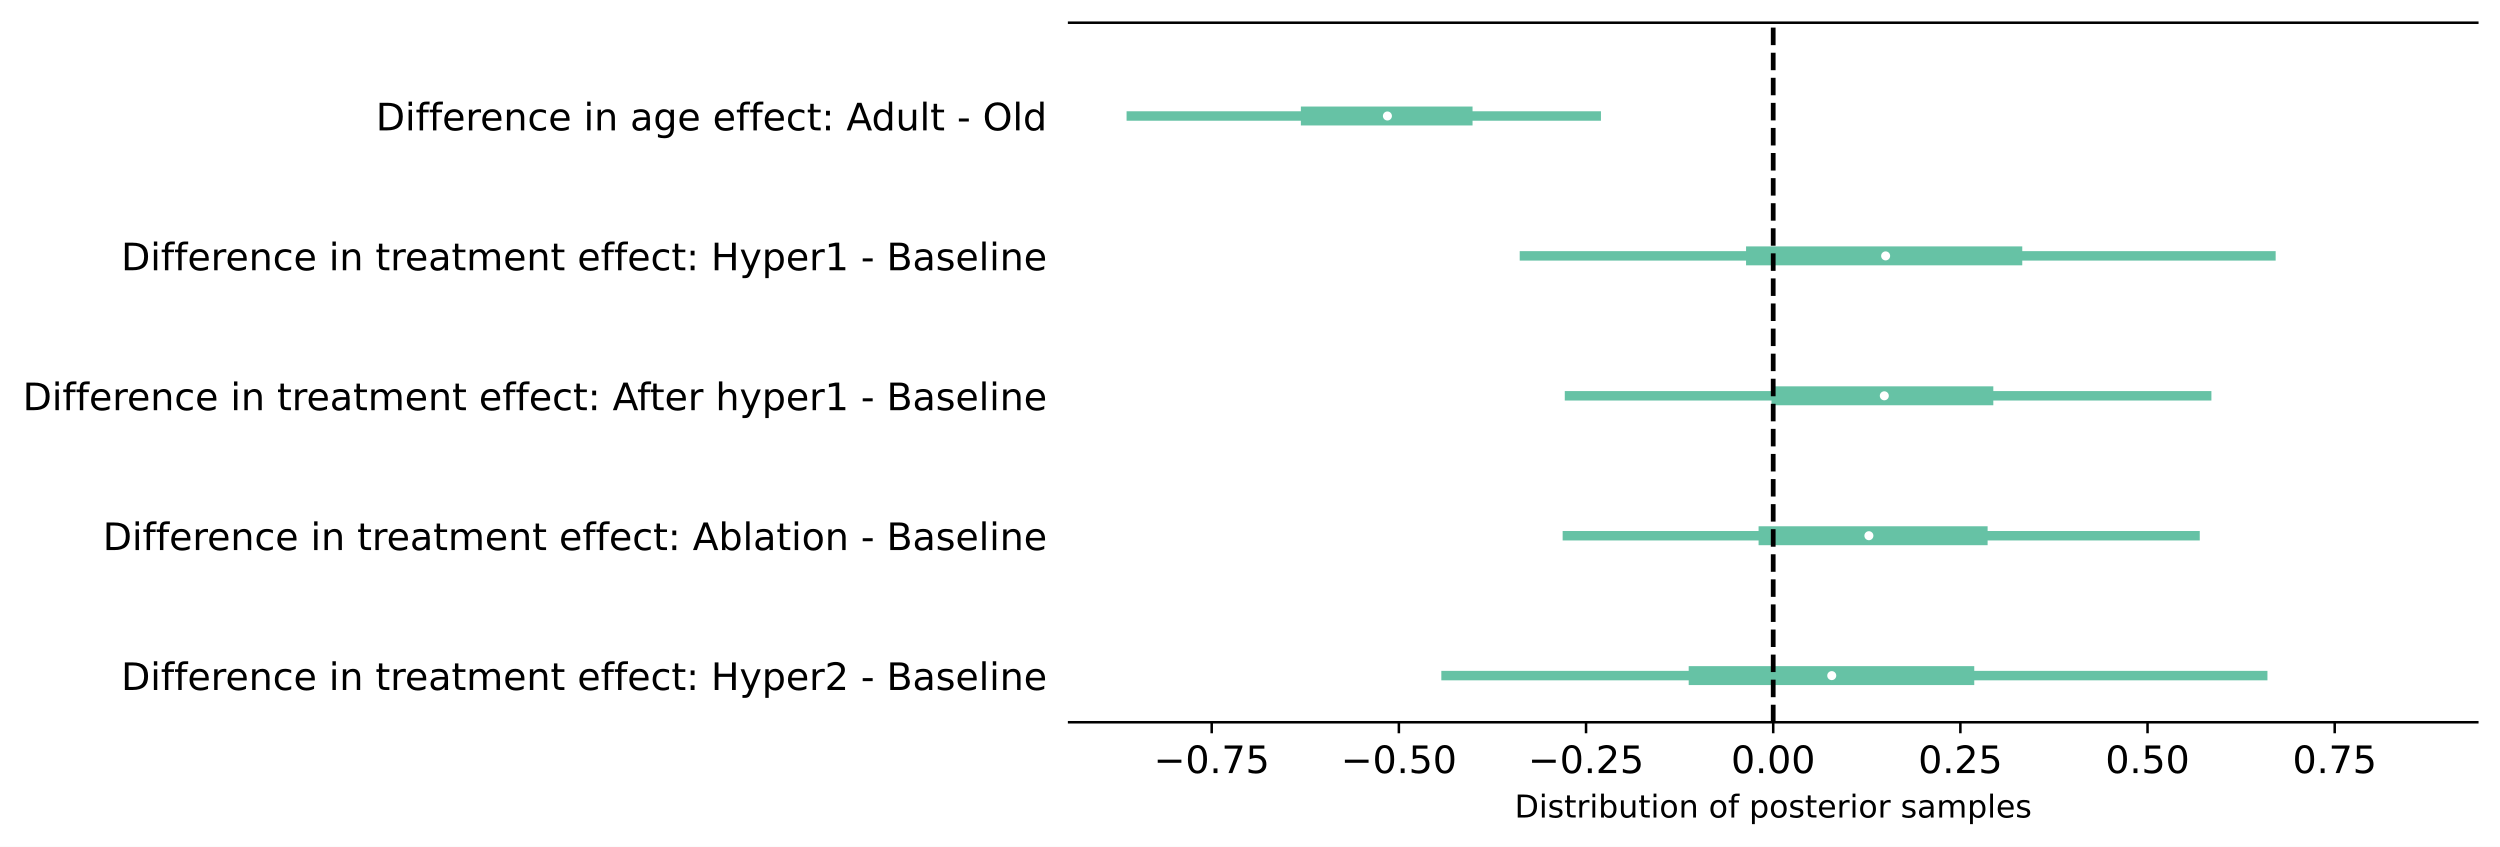
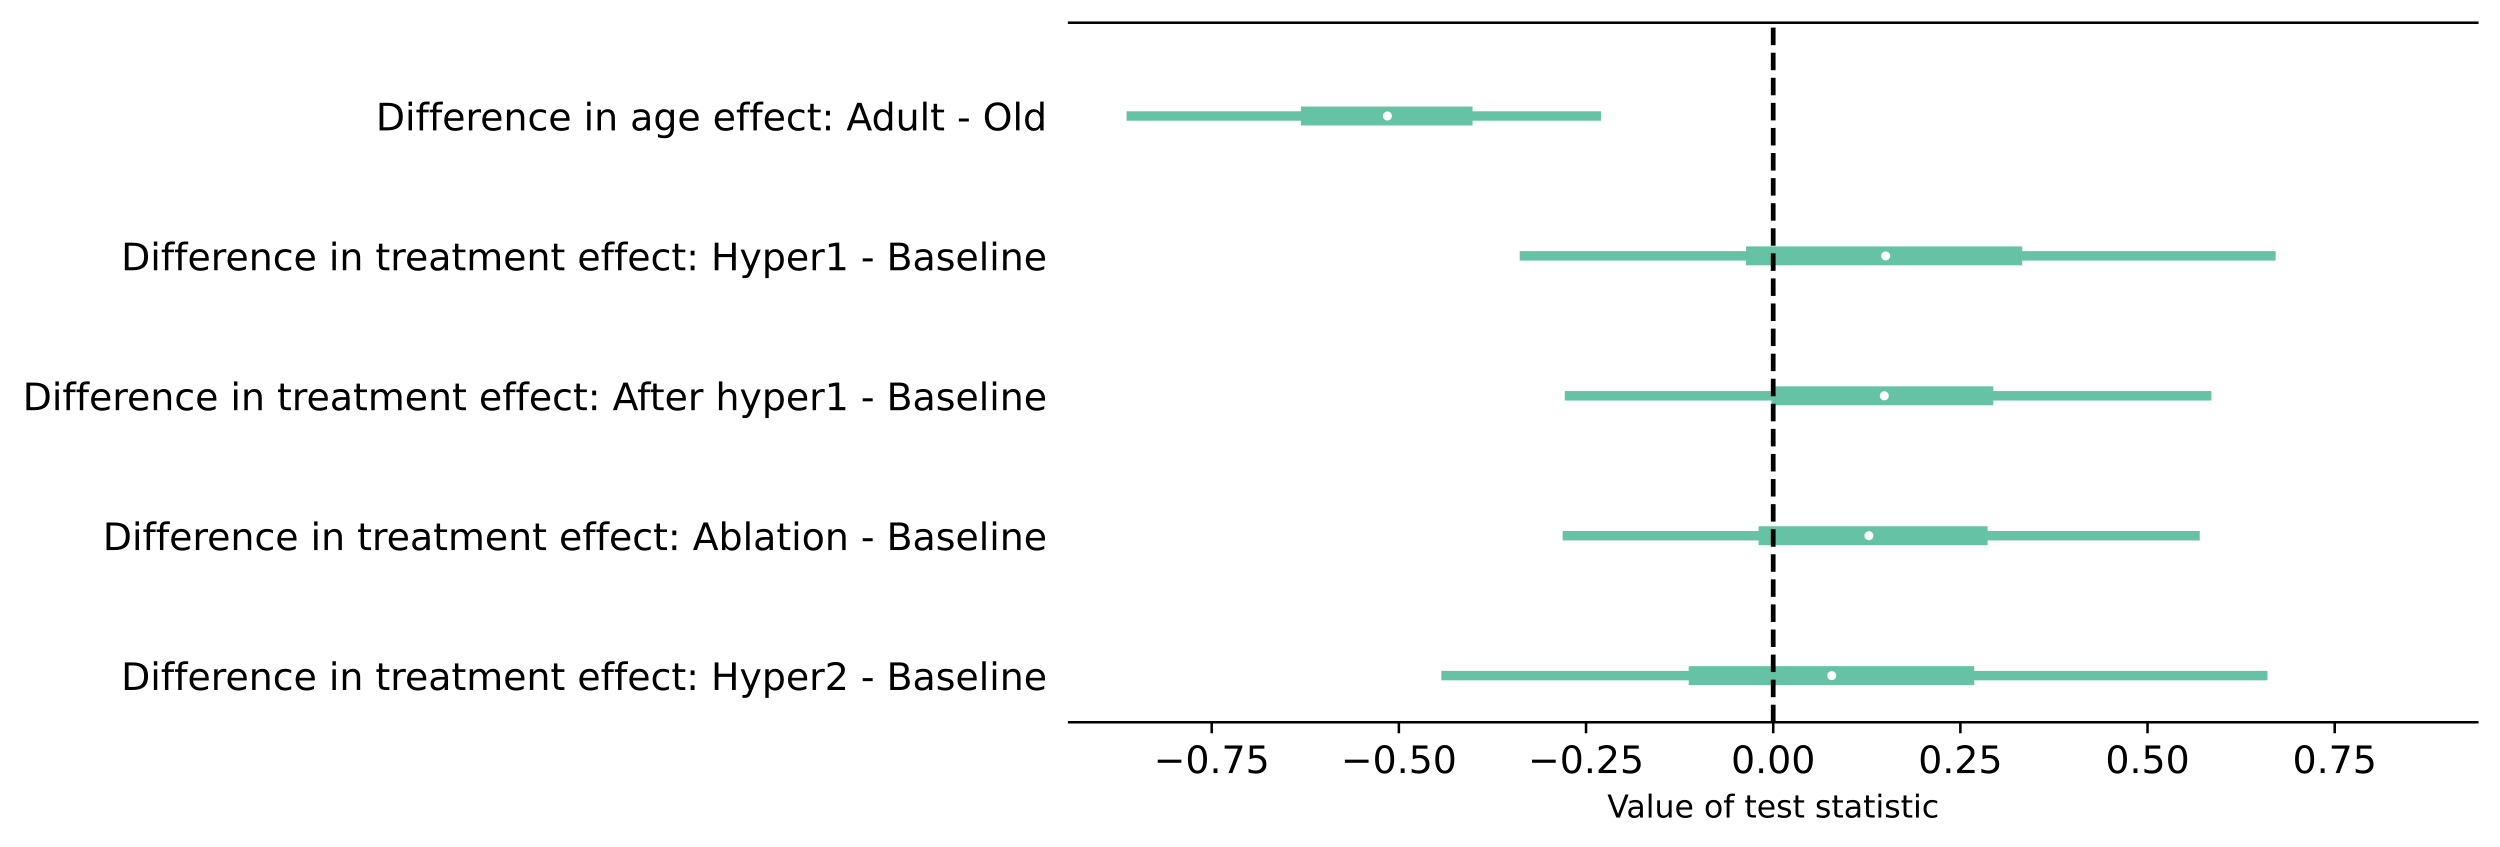
<svg xmlns="http://www.w3.org/2000/svg" xmlns:xlink="http://www.w3.org/1999/xlink" width="792.522pt" height="268.452pt" viewBox="0 0 792.522 268.452" version="1.1">
  <defs>
    <style type="text/css">*{stroke-linejoin: round; stroke-linecap: butt}</style>
  </defs>
  <g id="figure_1">
    <g id="patch_1">
      <path d="M 0 268.452  L 792.522 268.452  L 792.522 0  L 0 0  z " style="fill: #ffffff" />
    </g>
    <g id="axes_1">
      <g id="patch_2">
        <path d="M 338.922 228.96  L 785.322 228.96  L 785.322 7.2  L 338.922 7.2  z " style="fill: #ffffff" />
      </g>
      <g id="matplotlib.axis_1">
        <g id="xtick_1">
          <g id="line2d_1">
            <defs>
-               <path id="mfef8fa9e66" d="M 0 0  L 0 3.5  " style="stroke: #000000; stroke-width: 0.8" />
+               <path id="m36b76fd2c5" d="M 0 0  L 0 3.5  " style="stroke: #000000; stroke-width: 0.8" />
            </defs>
            <g>
-               <use xlink:href="#mfef8fa9e66" x="384.122" y="228.96" style="stroke: #000000; stroke-width: 0.8" />
+               <use xlink:href="#m36b76fd2c5" x="384.122" y="228.96" style="stroke: #000000; stroke-width: 0.8" />
            </g>
          </g>
          <g id="text_1">
            <g transform="translate(365.7348 245.0781) scale(0.12 -0.12)">
              <defs>
                <path id="DejaVuSans-2212" d="M 678 2272  L 4684 2272  L 4684 1741  L 678 1741  L 678 2272  z " transform="scale(0.015625)" />
                <path id="DejaVuSans-30" d="M 2034 4250  Q 1547 4250 1301 3770  Q 1056 3291 1056 2328  Q 1056 1369 1301 889  Q 1547 409 2034 409  Q 2525 409 2770 889  Q 3016 1369 3016 2328  Q 3016 3291 2770 3770  Q 2525 4250 2034 4250  z M 2034 4750  Q 2819 4750 3233 4129  Q 3647 3509 3647 2328  Q 3647 1150 3233 529  Q 2819 -91 2034 -91  Q 1250 -91 836 529  Q 422 1150 422 2328  Q 422 3509 836 4129  Q 1250 4750 2034 4750  z " transform="scale(0.015625)" />
                <path id="DejaVuSans-2e" d="M 684 794  L 1344 794  L 1344 0  L 684 0  L 684 794  z " transform="scale(0.015625)" />
                <path id="DejaVuSans-37" d="M 525 4666  L 3525 4666  L 3525 4397  L 1831 0  L 1172 0  L 2766 4134  L 525 4134  L 525 4666  z " transform="scale(0.015625)" />
                <path id="DejaVuSans-35" d="M 691 4666  L 3169 4666  L 3169 4134  L 1269 4134  L 1269 2991  Q 1406 3038 1543 3061  Q 1681 3084 1819 3084  Q 2600 3084 3056 2656  Q 3513 2228 3513 1497  Q 3513 744 3044 326  Q 2575 -91 1722 -91  Q 1428 -91 1123 -41  Q 819 9 494 109  L 494 744  Q 775 591 1075 516  Q 1375 441 1709 441  Q 2250 441 2565 725  Q 2881 1009 2881 1497  Q 2881 1984 2565 2268  Q 2250 2553 1709 2553  Q 1456 2553 1204 2497  Q 953 2441 691 2322  L 691 4666  z " transform="scale(0.015625)" />
              </defs>
              <use xlink:href="#DejaVuSans-2212" />
              <use xlink:href="#DejaVuSans-30" x="83.789" />
              <use xlink:href="#DejaVuSans-2e" x="147.412" />
              <use xlink:href="#DejaVuSans-37" x="179.199" />
              <use xlink:href="#DejaVuSans-35" x="242.822" />
            </g>
          </g>
        </g>
        <g id="xtick_2">
          <g id="line2d_2">
            <g>
-               <use xlink:href="#mfef8fa9e66" x="443.455" y="228.96" style="stroke: #000000; stroke-width: 0.8" />
+               <use xlink:href="#m36b76fd2c5" x="443.455" y="228.96" style="stroke: #000000; stroke-width: 0.8" />
            </g>
          </g>
          <g id="text_2">
            <g transform="translate(425.0681 245.0781) scale(0.12 -0.12)">
              <use xlink:href="#DejaVuSans-2212" />
              <use xlink:href="#DejaVuSans-30" x="83.789" />
              <use xlink:href="#DejaVuSans-2e" x="147.412" />
              <use xlink:href="#DejaVuSans-35" x="179.199" />
              <use xlink:href="#DejaVuSans-30" x="242.822" />
            </g>
          </g>
        </g>
        <g id="xtick_3">
          <g id="line2d_3">
            <g>
-               <use xlink:href="#mfef8fa9e66" x="502.789" y="228.96" style="stroke: #000000; stroke-width: 0.8" />
+               <use xlink:href="#m36b76fd2c5" x="502.789" y="228.96" style="stroke: #000000; stroke-width: 0.8" />
            </g>
          </g>
          <g id="text_3">
            <g transform="translate(484.4014 245.0781) scale(0.12 -0.12)">
              <defs>
                <path id="DejaVuSans-32" d="M 1228 531  L 3431 531  L 3431 0  L 469 0  L 469 531  Q 828 903 1448 1529  Q 2069 2156 2228 2338  Q 2531 2678 2651 2914  Q 2772 3150 2772 3378  Q 2772 3750 2511 3984  Q 2250 4219 1831 4219  Q 1534 4219 1204 4116  Q 875 4013 500 3803  L 500 4441  Q 881 4594 1212 4672  Q 1544 4750 1819 4750  Q 2544 4750 2975 4387  Q 3406 4025 3406 3419  Q 3406 3131 3298 2873  Q 3191 2616 2906 2266  Q 2828 2175 2409 1742  Q 1991 1309 1228 531  z " transform="scale(0.015625)" />
              </defs>
              <use xlink:href="#DejaVuSans-2212" />
              <use xlink:href="#DejaVuSans-30" x="83.789" />
              <use xlink:href="#DejaVuSans-2e" x="147.412" />
              <use xlink:href="#DejaVuSans-32" x="179.199" />
              <use xlink:href="#DejaVuSans-35" x="242.822" />
            </g>
          </g>
        </g>
        <g id="xtick_4">
          <g id="line2d_4">
            <g>
-               <use xlink:href="#mfef8fa9e66" x="562.122" y="228.96" style="stroke: #000000; stroke-width: 0.8" />
+               <use xlink:href="#m36b76fd2c5" x="562.122" y="228.96" style="stroke: #000000; stroke-width: 0.8" />
            </g>
          </g>
          <g id="text_4">
            <g transform="translate(548.7625 245.0781) scale(0.12 -0.12)">
              <use xlink:href="#DejaVuSans-30" />
              <use xlink:href="#DejaVuSans-2e" x="63.623" />
              <use xlink:href="#DejaVuSans-30" x="95.41" />
              <use xlink:href="#DejaVuSans-30" x="159.033" />
            </g>
          </g>
        </g>
        <g id="xtick_5">
          <g id="line2d_5">
            <g>
-               <use xlink:href="#mfef8fa9e66" x="621.455" y="228.96" style="stroke: #000000; stroke-width: 0.8" />
+               <use xlink:href="#m36b76fd2c5" x="621.455" y="228.96" style="stroke: #000000; stroke-width: 0.8" />
            </g>
          </g>
          <g id="text_5">
            <g transform="translate(608.0958 245.0781) scale(0.12 -0.12)">
              <use xlink:href="#DejaVuSans-30" />
              <use xlink:href="#DejaVuSans-2e" x="63.623" />
              <use xlink:href="#DejaVuSans-32" x="95.41" />
              <use xlink:href="#DejaVuSans-35" x="159.033" />
            </g>
          </g>
        </g>
        <g id="xtick_6">
          <g id="line2d_6">
            <g>
-               <use xlink:href="#mfef8fa9e66" x="680.788" y="228.96" style="stroke: #000000; stroke-width: 0.8" />
+               <use xlink:href="#m36b76fd2c5" x="680.788" y="228.96" style="stroke: #000000; stroke-width: 0.8" />
            </g>
          </g>
          <g id="text_6">
            <g transform="translate(667.4291 245.0781) scale(0.12 -0.12)">
              <use xlink:href="#DejaVuSans-30" />
              <use xlink:href="#DejaVuSans-2e" x="63.623" />
              <use xlink:href="#DejaVuSans-35" x="95.41" />
              <use xlink:href="#DejaVuSans-30" x="159.033" />
            </g>
          </g>
        </g>
        <g id="xtick_7">
          <g id="line2d_7">
            <g>
-               <use xlink:href="#mfef8fa9e66" x="740.122" y="228.96" style="stroke: #000000; stroke-width: 0.8" />
+               <use xlink:href="#m36b76fd2c5" x="740.122" y="228.96" style="stroke: #000000; stroke-width: 0.8" />
            </g>
          </g>
          <g id="text_7">
            <g transform="translate(726.7624 245.0781) scale(0.12 -0.12)">
              <use xlink:href="#DejaVuSans-30" />
              <use xlink:href="#DejaVuSans-2e" x="63.623" />
              <use xlink:href="#DejaVuSans-37" x="95.41" />
              <use xlink:href="#DejaVuSans-35" x="159.033" />
            </g>
          </g>
        </g>
        <g id="text_8">
-           <g transform="translate(480.1484 259.1722) scale(0.1 -0.1)">
+           <g transform="translate(509.5211 259.1722) scale(0.1 -0.1)">
            <defs>
-               <path id="DejaVuSans-44" d="M 1259 4147  L 1259 519  L 2022 519  Q 2988 519 3436 956  Q 3884 1394 3884 2338  Q 3884 3275 3436 3711  Q 2988 4147 2022 4147  L 1259 4147  z M 628 4666  L 1925 4666  Q 3281 4666 3915 4102  Q 4550 3538 4550 2338  Q 4550 1131 3912 565  Q 3275 0 1925 0  L 628 0  L 628 4666  z " transform="scale(0.015625)" />
+               <path id="DejaVuSans-56" d="M 1831 0  L 50 4666  L 709 4666  L 2188 738  L 3669 4666  L 4325 4666  L 2547 0  L 1831 0  z " transform="scale(0.015625)" />
+               <path id="DejaVuSans-61" d="M 2194 1759  Q 1497 1759 1228 1600  Q 959 1441 959 1056  Q 959 750 1161 570  Q 1363 391 1709 391  Q 2188 391 2477 730  Q 2766 1069 2766 1631  L 2766 1759  L 2194 1759  z M 3341 1997  L 3341 0  L 2766 0  L 2766 531  Q 2569 213 2275 61  Q 1981 -91 1556 -91  Q 1019 -91 701 211  Q 384 513 384 1019  Q 384 1609 779 1909  Q 1175 2209 1959 2209  L 2766 2209  L 2766 2266  Q 2766 2663 2505 2880  Q 2244 3097 1772 3097  Q 1472 3097 1187 3025  Q 903 2953 641 2809  L 641 3341  Q 956 3463 1253 3523  Q 1550 3584 1831 3584  Q 2591 3584 2966 3190  Q 3341 2797 3341 1997  z " transform="scale(0.015625)" />
+               <path id="DejaVuSans-6c" d="M 603 4863  L 1178 4863  L 1178 0  L 603 0  L 603 4863  z " transform="scale(0.015625)" />
+               <path id="DejaVuSans-75" d="M 544 1381  L 544 3500  L 1119 3500  L 1119 1403  Q 1119 906 1312 657  Q 1506 409 1894 409  Q 2359 409 2629 706  Q 2900 1003 2900 1516  L 2900 3500  L 3475 3500  L 3475 0  L 2900 0  L 2900 538  Q 2691 219 2414 64  Q 2138 -91 1772 -91  Q 1169 -91 856 284  Q 544 659 544 1381  z M 1991 3584  L 1991 3584  z " transform="scale(0.015625)" />
+               <path id="DejaVuSans-65" d="M 3597 1894  L 3597 1613  L 953 1613  Q 991 1019 1311 708  Q 1631 397 2203 397  Q 2534 397 2845 478  Q 3156 559 3463 722  L 3463 178  Q 3153 47 2828 -22  Q 2503 -91 2169 -91  Q 1331 -91 842 396  Q 353 884 353 1716  Q 353 2575 817 3079  Q 1281 3584 2069 3584  Q 2775 3584 3186 3129  Q 3597 2675 3597 1894  z M 3022 2063  Q 3016 2534 2758 2815  Q 2500 3097 2075 3097  Q 1594 3097 1305 2825  Q 1016 2553 972 2059  L 3022 2063  z " transform="scale(0.015625)" />
+               <path id="DejaVuSans-20" transform="scale(0.015625)" />
+               <path id="DejaVuSans-6f" d="M 1959 3097  Q 1497 3097 1228 2736  Q 959 2375 959 1747  Q 959 1119 1226 758  Q 1494 397 1959 397  Q 2419 397 2687 759  Q 2956 1122 2956 1747  Q 2956 2369 2687 2733  Q 2419 3097 1959 3097  z M 1959 3584  Q 2709 3584 3137 3096  Q 3566 2609 3566 1747  Q 3566 888 3137 398  Q 2709 -91 1959 -91  Q 1206 -91 779 398  Q 353 888 353 1747  Q 353 2609 779 3096  Q 1206 3584 1959 3584  z " transform="scale(0.015625)" />
+               <path id="DejaVuSans-66" d="M 2375 4863  L 2375 4384  L 1825 4384  Q 1516 4384 1395 4259  Q 1275 4134 1275 3809  L 1275 3500  L 2222 3500  L 2222 3053  L 1275 3053  L 1275 0  L 697 0  L 697 3053  L 147 3053  L 147 3500  L 697 3500  L 697 3744  Q 697 4328 969 4595  Q 1241 4863 1831 4863  L 2375 4863  z " transform="scale(0.015625)" />
+               <path id="DejaVuSans-74" d="M 1172 4494  L 1172 3500  L 2356 3500  L 2356 3053  L 1172 3053  L 1172 1153  Q 1172 725 1289 603  Q 1406 481 1766 481  L 2356 481  L 2356 0  L 1766 0  Q 1100 0 847 248  Q 594 497 594 1153  L 594 3053  L 172 3053  L 172 3500  L 594 3500  L 594 4494  L 1172 4494  z " transform="scale(0.015625)" />
+               <path id="DejaVuSans-73" d="M 2834 3397  L 2834 2853  Q 2591 2978 2328 3040  Q 2066 3103 1784 3103  Q 1356 3103 1142 2972  Q 928 2841 928 2578  Q 928 2378 1081 2264  Q 1234 2150 1697 2047  L 1894 2003  Q 2506 1872 2764 1633  Q 3022 1394 3022 966  Q 3022 478 2636 193  Q 2250 -91 1575 -91  Q 1294 -91 989 -36  Q 684 19 347 128  L 347 722  Q 666 556 975 473  Q 1284 391 1588 391  Q 1994 391 2212 530  Q 2431 669 2431 922  Q 2431 1156 2273 1281  Q 2116 1406 1581 1522  L 1381 1569  Q 847 1681 609 1914  Q 372 2147 372 2553  Q 372 3047 722 3315  Q 1072 3584 1716 3584  Q 2034 3584 2315 3537  Q 2597 3491 2834 3397  z " transform="scale(0.015625)" />
              <path id="DejaVuSans-69" d="M 603 3500  L 1178 3500  L 1178 0  L 603 0  L 603 3500  z M 603 4863  L 1178 4863  L 1178 4134  L 603 4134  L 603 4863  z " transform="scale(0.015625)" />
-               <path id="DejaVuSans-73" d="M 2834 3397  L 2834 2853  Q 2591 2978 2328 3040  Q 2066 3103 1784 3103  Q 1356 3103 1142 2972  Q 928 2841 928 2578  Q 928 2378 1081 2264  Q 1234 2150 1697 2047  L 1894 2003  Q 2506 1872 2764 1633  Q 3022 1394 3022 966  Q 3022 478 2636 193  Q 2250 -91 1575 -91  Q 1294 -91 989 -36  Q 684 19 347 128  L 347 722  Q 666 556 975 473  Q 1284 391 1588 391  Q 1994 391 2212 530  Q 2431 669 2431 922  Q 2431 1156 2273 1281  Q 2116 1406 1581 1522  L 1381 1569  Q 847 1681 609 1914  Q 372 2147 372 2553  Q 372 3047 722 3315  Q 1072 3584 1716 3584  Q 2034 3584 2315 3537  Q 2597 3491 2834 3397  z " transform="scale(0.015625)" />
-               <path id="DejaVuSans-74" d="M 1172 4494  L 1172 3500  L 2356 3500  L 2356 3053  L 1172 3053  L 1172 1153  Q 1172 725 1289 603  Q 1406 481 1766 481  L 2356 481  L 2356 0  L 1766 0  Q 1100 0 847 248  Q 594 497 594 1153  L 594 3053  L 172 3053  L 172 3500  L 594 3500  L 594 4494  L 1172 4494  z " transform="scale(0.015625)" />
-               <path id="DejaVuSans-72" d="M 2631 2963  Q 2534 3019 2420 3045  Q 2306 3072 2169 3072  Q 1681 3072 1420 2755  Q 1159 2438 1159 1844  L 1159 0  L 581 0  L 581 3500  L 1159 3500  L 1159 2956  Q 1341 3275 1631 3429  Q 1922 3584 2338 3584  Q 2397 3584 2469 3576  Q 2541 3569 2628 3553  L 2631 2963  z " transform="scale(0.015625)" />
-               <path id="DejaVuSans-62" d="M 3116 1747  Q 3116 2381 2855 2742  Q 2594 3103 2138 3103  Q 1681 3103 1420 2742  Q 1159 2381 1159 1747  Q 1159 1113 1420 752  Q 1681 391 2138 391  Q 2594 391 2855 752  Q 3116 1113 3116 1747  z M 1159 2969  Q 1341 3281 1617 3432  Q 1894 3584 2278 3584  Q 2916 3584 3314 3078  Q 3713 2572 3713 1747  Q 3713 922 3314 415  Q 2916 -91 2278 -91  Q 1894 -91 1617 61  Q 1341 213 1159 525  L 1159 0  L 581 0  L 581 4863  L 1159 4863  L 1159 2969  z " transform="scale(0.015625)" />
-               <path id="DejaVuSans-75" d="M 544 1381  L 544 3500  L 1119 3500  L 1119 1403  Q 1119 906 1312 657  Q 1506 409 1894 409  Q 2359 409 2629 706  Q 2900 1003 2900 1516  L 2900 3500  L 3475 3500  L 3475 0  L 2900 0  L 2900 538  Q 2691 219 2414 64  Q 2138 -91 1772 -91  Q 1169 -91 856 284  Q 544 659 544 1381  z M 1991 3584  L 1991 3584  z " transform="scale(0.015625)" />
-               <path id="DejaVuSans-6f" d="M 1959 3097  Q 1497 3097 1228 2736  Q 959 2375 959 1747  Q 959 1119 1226 758  Q 1494 397 1959 397  Q 2419 397 2687 759  Q 2956 1122 2956 1747  Q 2956 2369 2687 2733  Q 2419 3097 1959 3097  z M 1959 3584  Q 2709 3584 3137 3096  Q 3566 2609 3566 1747  Q 3566 888 3137 398  Q 2709 -91 1959 -91  Q 1206 -91 779 398  Q 353 888 353 1747  Q 353 2609 779 3096  Q 1206 3584 1959 3584  z " transform="scale(0.015625)" />
-               <path id="DejaVuSans-6e" d="M 3513 2113  L 3513 0  L 2938 0  L 2938 2094  Q 2938 2591 2744 2837  Q 2550 3084 2163 3084  Q 1697 3084 1428 2787  Q 1159 2491 1159 1978  L 1159 0  L 581 0  L 581 3500  L 1159 3500  L 1159 2956  Q 1366 3272 1645 3428  Q 1925 3584 2291 3584  Q 2894 3584 3203 3211  Q 3513 2838 3513 2113  z " transform="scale(0.015625)" />
-               <path id="DejaVuSans-20" transform="scale(0.015625)" />
-               <path id="DejaVuSans-66" d="M 2375 4863  L 2375 4384  L 1825 4384  Q 1516 4384 1395 4259  Q 1275 4134 1275 3809  L 1275 3500  L 2222 3500  L 2222 3053  L 1275 3053  L 1275 0  L 697 0  L 697 3053  L 147 3053  L 147 3500  L 697 3500  L 697 3744  Q 697 4328 969 4595  Q 1241 4863 1831 4863  L 2375 4863  z " transform="scale(0.015625)" />
-               <path id="DejaVuSans-70" d="M 1159 525  L 1159 -1331  L 581 -1331  L 581 3500  L 1159 3500  L 1159 2969  Q 1341 3281 1617 3432  Q 1894 3584 2278 3584  Q 2916 3584 3314 3078  Q 3713 2572 3713 1747  Q 3713 922 3314 415  Q 2916 -91 2278 -91  Q 1894 -91 1617 61  Q 1341 213 1159 525  z M 3116 1747  Q 3116 2381 2855 2742  Q 2594 3103 2138 3103  Q 1681 3103 1420 2742  Q 1159 2381 1159 1747  Q 1159 1113 1420 752  Q 1681 391 2138 391  Q 2594 391 2855 752  Q 3116 1113 3116 1747  z " transform="scale(0.015625)" />
-               <path id="DejaVuSans-65" d="M 3597 1894  L 3597 1613  L 953 1613  Q 991 1019 1311 708  Q 1631 397 2203 397  Q 2534 397 2845 478  Q 3156 559 3463 722  L 3463 178  Q 3153 47 2828 -22  Q 2503 -91 2169 -91  Q 1331 -91 842 396  Q 353 884 353 1716  Q 353 2575 817 3079  Q 1281 3584 2069 3584  Q 2775 3584 3186 3129  Q 3597 2675 3597 1894  z M 3022 2063  Q 3016 2534 2758 2815  Q 2500 3097 2075 3097  Q 1594 3097 1305 2825  Q 1016 2553 972 2059  L 3022 2063  z " transform="scale(0.015625)" />
-               <path id="DejaVuSans-61" d="M 2194 1759  Q 1497 1759 1228 1600  Q 959 1441 959 1056  Q 959 750 1161 570  Q 1363 391 1709 391  Q 2188 391 2477 730  Q 2766 1069 2766 1631  L 2766 1759  L 2194 1759  z M 3341 1997  L 3341 0  L 2766 0  L 2766 531  Q 2569 213 2275 61  Q 1981 -91 1556 -91  Q 1019 -91 701 211  Q 384 513 384 1019  Q 384 1609 779 1909  Q 1175 2209 1959 2209  L 2766 2209  L 2766 2266  Q 2766 2663 2505 2880  Q 2244 3097 1772 3097  Q 1472 3097 1187 3025  Q 903 2953 641 2809  L 641 3341  Q 956 3463 1253 3523  Q 1550 3584 1831 3584  Q 2591 3584 2966 3190  Q 3341 2797 3341 1997  z " transform="scale(0.015625)" />
-               <path id="DejaVuSans-6d" d="M 3328 2828  Q 3544 3216 3844 3400  Q 4144 3584 4550 3584  Q 5097 3584 5394 3201  Q 5691 2819 5691 2113  L 5691 0  L 5113 0  L 5113 2094  Q 5113 2597 4934 2840  Q 4756 3084 4391 3084  Q 3944 3084 3684 2787  Q 3425 2491 3425 1978  L 3425 0  L 2847 0  L 2847 2094  Q 2847 2600 2669 2842  Q 2491 3084 2119 3084  Q 1678 3084 1418 2786  Q 1159 2488 1159 1978  L 1159 0  L 581 0  L 581 3500  L 1159 3500  L 1159 2956  Q 1356 3278 1631 3431  Q 1906 3584 2284 3584  Q 2666 3584 2933 3390  Q 3200 3197 3328 2828  z " transform="scale(0.015625)" />
-               <path id="DejaVuSans-6c" d="M 603 4863  L 1178 4863  L 1178 0  L 603 0  L 603 4863  z " transform="scale(0.015625)" />
+               <path id="DejaVuSans-63" d="M 3122 3366  L 3122 2828  Q 2878 2963 2633 3030  Q 2388 3097 2138 3097  Q 1578 3097 1268 2742  Q 959 2388 959 1747  Q 959 1106 1268 751  Q 1578 397 2138 397  Q 2388 397 2633 464  Q 2878 531 3122 666  L 3122 134  Q 2881 22 2623 -34  Q 2366 -91 2075 -91  Q 1284 -91 818 406  Q 353 903 353 1747  Q 353 2603 823 3093  Q 1294 3584 2113 3584  Q 2378 3584 2631 3529  Q 2884 3475 3122 3366  z " transform="scale(0.015625)" />
            </defs>
-             <use xlink:href="#DejaVuSans-44" />
-             <use xlink:href="#DejaVuSans-69" x="77.002" />
-             <use xlink:href="#DejaVuSans-73" x="104.785" />
-             <use xlink:href="#DejaVuSans-74" x="156.885" />
-             <use xlink:href="#DejaVuSans-72" x="196.094" />
-             <use xlink:href="#DejaVuSans-69" x="237.207" />
-             <use xlink:href="#DejaVuSans-62" x="264.99" />
-             <use xlink:href="#DejaVuSans-75" x="328.467" />
-             <use xlink:href="#DejaVuSans-74" x="391.846" />
-             <use xlink:href="#DejaVuSans-69" x="431.055" />
-             <use xlink:href="#DejaVuSans-6f" x="458.838" />
-             <use xlink:href="#DejaVuSans-6e" x="520.02" />
-             <use xlink:href="#DejaVuSans-20" x="583.398" />
-             <use xlink:href="#DejaVuSans-6f" x="615.186" />
-             <use xlink:href="#DejaVuSans-66" x="676.367" />
-             <use xlink:href="#DejaVuSans-20" x="711.572" />
-             <use xlink:href="#DejaVuSans-70" x="743.359" />
-             <use xlink:href="#DejaVuSans-6f" x="806.836" />
-             <use xlink:href="#DejaVuSans-73" x="868.018" />
-             <use xlink:href="#DejaVuSans-74" x="920.117" />
-             <use xlink:href="#DejaVuSans-65" x="959.326" />
-             <use xlink:href="#DejaVuSans-72" x="1020.85" />
-             <use xlink:href="#DejaVuSans-69" x="1061.963" />
-             <use xlink:href="#DejaVuSans-6f" x="1089.746" />
-             <use xlink:href="#DejaVuSans-72" x="1150.928" />
-             <use xlink:href="#DejaVuSans-20" x="1192.041" />
-             <use xlink:href="#DejaVuSans-73" x="1223.828" />
-             <use xlink:href="#DejaVuSans-61" x="1275.928" />
-             <use xlink:href="#DejaVuSans-6d" x="1337.207" />
-             <use xlink:href="#DejaVuSans-70" x="1434.619" />
-             <use xlink:href="#DejaVuSans-6c" x="1498.096" />
-             <use xlink:href="#DejaVuSans-65" x="1525.879" />
-             <use xlink:href="#DejaVuSans-73" x="1587.402" />
+             <use xlink:href="#DejaVuSans-56" />
+             <use xlink:href="#DejaVuSans-61" x="60.658" />
+             <use xlink:href="#DejaVuSans-6c" x="121.938" />
+             <use xlink:href="#DejaVuSans-75" x="149.721" />
+             <use xlink:href="#DejaVuSans-65" x="213.1" />
+             <use xlink:href="#DejaVuSans-20" x="274.623" />
+             <use xlink:href="#DejaVuSans-6f" x="306.41" />
+             <use xlink:href="#DejaVuSans-66" x="367.592" />
+             <use xlink:href="#DejaVuSans-20" x="402.797" />
+             <use xlink:href="#DejaVuSans-74" x="434.584" />
+             <use xlink:href="#DejaVuSans-65" x="473.793" />
+             <use xlink:href="#DejaVuSans-73" x="535.316" />
+             <use xlink:href="#DejaVuSans-74" x="587.416" />
+             <use xlink:href="#DejaVuSans-20" x="626.625" />
+             <use xlink:href="#DejaVuSans-73" x="658.412" />
+             <use xlink:href="#DejaVuSans-74" x="710.512" />
+             <use xlink:href="#DejaVuSans-61" x="749.721" />
+             <use xlink:href="#DejaVuSans-74" x="811" />
+             <use xlink:href="#DejaVuSans-69" x="850.209" />
+             <use xlink:href="#DejaVuSans-73" x="877.992" />
+             <use xlink:href="#DejaVuSans-74" x="930.092" />
+             <use xlink:href="#DejaVuSans-69" x="969.301" />
+             <use xlink:href="#DejaVuSans-63" x="997.084" />
          </g>
        </g>
      </g>
      <g id="matplotlib.axis_2">
        <g id="ytick_1">
          <g id="text_9">
            <g transform="translate(38.40375 218.7351) scale(0.12 -0.12)">
              <defs>
-                 <path id="DejaVuSans-63" d="M 3122 3366  L 3122 2828  Q 2878 2963 2633 3030  Q 2388 3097 2138 3097  Q 1578 3097 1268 2742  Q 959 2388 959 1747  Q 959 1106 1268 751  Q 1578 397 2138 397  Q 2388 397 2633 464  Q 2878 531 3122 666  L 3122 134  Q 2881 22 2623 -34  Q 2366 -91 2075 -91  Q 1284 -91 818 406  Q 353 903 353 1747  Q 353 2603 823 3093  Q 1294 3584 2113 3584  Q 2378 3584 2631 3529  Q 2884 3475 3122 3366  z " transform="scale(0.015625)" />
+                 <path id="DejaVuSans-44" d="M 1259 4147  L 1259 519  L 2022 519  Q 2988 519 3436 956  Q 3884 1394 3884 2338  Q 3884 3275 3436 3711  Q 2988 4147 2022 4147  L 1259 4147  z M 628 4666  L 1925 4666  Q 3281 4666 3915 4102  Q 4550 3538 4550 2338  Q 4550 1131 3912 565  Q 3275 0 1925 0  L 628 0  L 628 4666  z " transform="scale(0.015625)" />
+                 <path id="DejaVuSans-72" d="M 2631 2963  Q 2534 3019 2420 3045  Q 2306 3072 2169 3072  Q 1681 3072 1420 2755  Q 1159 2438 1159 1844  L 1159 0  L 581 0  L 581 3500  L 1159 3500  L 1159 2956  Q 1341 3275 1631 3429  Q 1922 3584 2338 3584  Q 2397 3584 2469 3576  Q 2541 3569 2628 3553  L 2631 2963  z " transform="scale(0.015625)" />
+                 <path id="DejaVuSans-6e" d="M 3513 2113  L 3513 0  L 2938 0  L 2938 2094  Q 2938 2591 2744 2837  Q 2550 3084 2163 3084  Q 1697 3084 1428 2787  Q 1159 2491 1159 1978  L 1159 0  L 581 0  L 581 3500  L 1159 3500  L 1159 2956  Q 1366 3272 1645 3428  Q 1925 3584 2291 3584  Q 2894 3584 3203 3211  Q 3513 2838 3513 2113  z " transform="scale(0.015625)" />
+                 <path id="DejaVuSans-6d" d="M 3328 2828  Q 3544 3216 3844 3400  Q 4144 3584 4550 3584  Q 5097 3584 5394 3201  Q 5691 2819 5691 2113  L 5691 0  L 5113 0  L 5113 2094  Q 5113 2597 4934 2840  Q 4756 3084 4391 3084  Q 3944 3084 3684 2787  Q 3425 2491 3425 1978  L 3425 0  L 2847 0  L 2847 2094  Q 2847 2600 2669 2842  Q 2491 3084 2119 3084  Q 1678 3084 1418 2786  Q 1159 2488 1159 1978  L 1159 0  L 581 0  L 581 3500  L 1159 3500  L 1159 2956  Q 1356 3278 1631 3431  Q 1906 3584 2284 3584  Q 2666 3584 2933 3390  Q 3200 3197 3328 2828  z " transform="scale(0.015625)" />
                <path id="DejaVuSans-3a" d="M 750 794  L 1409 794  L 1409 0  L 750 0  L 750 794  z M 750 3309  L 1409 3309  L 1409 2516  L 750 2516  L 750 3309  z " transform="scale(0.015625)" />
                <path id="DejaVuSans-48" d="M 628 4666  L 1259 4666  L 1259 2753  L 3553 2753  L 3553 4666  L 4184 4666  L 4184 0  L 3553 0  L 3553 2222  L 1259 2222  L 1259 0  L 628 0  L 628 4666  z " transform="scale(0.015625)" />
                <path id="DejaVuSans-79" d="M 2059 -325  Q 1816 -950 1584 -1140  Q 1353 -1331 966 -1331  L 506 -1331  L 506 -850  L 844 -850  Q 1081 -850 1212 -737  Q 1344 -625 1503 -206  L 1606 56  L 191 3500  L 800 3500  L 1894 763  L 2988 3500  L 3597 3500  L 2059 -325  z " transform="scale(0.015625)" />
+                 <path id="DejaVuSans-70" d="M 1159 525  L 1159 -1331  L 581 -1331  L 581 3500  L 1159 3500  L 1159 2969  Q 1341 3281 1617 3432  Q 1894 3584 2278 3584  Q 2916 3584 3314 3078  Q 3713 2572 3713 1747  Q 3713 922 3314 415  Q 2916 -91 2278 -91  Q 1894 -91 1617 61  Q 1341 213 1159 525  z M 3116 1747  Q 3116 2381 2855 2742  Q 2594 3103 2138 3103  Q 1681 3103 1420 2742  Q 1159 2381 1159 1747  Q 1159 1113 1420 752  Q 1681 391 2138 391  Q 2594 391 2855 752  Q 3116 1113 3116 1747  z " transform="scale(0.015625)" />
                <path id="DejaVuSans-2d" d="M 313 2009  L 1997 2009  L 1997 1497  L 313 1497  L 313 2009  z " transform="scale(0.015625)" />
                <path id="DejaVuSans-42" d="M 1259 2228  L 1259 519  L 2272 519  Q 2781 519 3026 730  Q 3272 941 3272 1375  Q 3272 1813 3026 2020  Q 2781 2228 2272 2228  L 1259 2228  z M 1259 4147  L 1259 2741  L 2194 2741  Q 2656 2741 2882 2914  Q 3109 3088 3109 3444  Q 3109 3797 2882 3972  Q 2656 4147 2194 4147  L 1259 4147  z M 628 4666  L 2241 4666  Q 2963 4666 3353 4366  Q 3744 4066 3744 3513  Q 3744 3084 3544 2831  Q 3344 2578 2956 2516  Q 3422 2416 3680 2098  Q 3938 1781 3938 1306  Q 3938 681 3513 340  Q 3088 0 2303 0  L 628 0  L 628 4666  z " transform="scale(0.015625)" />
              </defs>
              <use xlink:href="#DejaVuSans-44" />
              <use xlink:href="#DejaVuSans-69" x="77.002" />
              <use xlink:href="#DejaVuSans-66" x="104.785" />
              <use xlink:href="#DejaVuSans-66" x="139.99" />
              <use xlink:href="#DejaVuSans-65" x="175.195" />
              <use xlink:href="#DejaVuSans-72" x="236.719" />
              <use xlink:href="#DejaVuSans-65" x="275.582" />
              <use xlink:href="#DejaVuSans-6e" x="337.105" />
              <use xlink:href="#DejaVuSans-63" x="400.484" />
              <use xlink:href="#DejaVuSans-65" x="455.465" />
              <use xlink:href="#DejaVuSans-20" x="516.988" />
              <use xlink:href="#DejaVuSans-69" x="548.775" />
              <use xlink:href="#DejaVuSans-6e" x="576.559" />
              <use xlink:href="#DejaVuSans-20" x="639.938" />
              <use xlink:href="#DejaVuSans-74" x="671.725" />
              <use xlink:href="#DejaVuSans-72" x="710.934" />
              <use xlink:href="#DejaVuSans-65" x="749.797" />
              <use xlink:href="#DejaVuSans-61" x="811.32" />
              <use xlink:href="#DejaVuSans-74" x="872.6" />
              <use xlink:href="#DejaVuSans-6d" x="911.809" />
              <use xlink:href="#DejaVuSans-65" x="1009.221" />
              <use xlink:href="#DejaVuSans-6e" x="1070.744" />
              <use xlink:href="#DejaVuSans-74" x="1134.123" />
              <use xlink:href="#DejaVuSans-20" x="1173.332" />
              <use xlink:href="#DejaVuSans-65" x="1205.119" />
              <use xlink:href="#DejaVuSans-66" x="1266.643" />
              <use xlink:href="#DejaVuSans-66" x="1301.848" />
              <use xlink:href="#DejaVuSans-65" x="1337.053" />
              <use xlink:href="#DejaVuSans-63" x="1398.576" />
              <use xlink:href="#DejaVuSans-74" x="1453.557" />
              <use xlink:href="#DejaVuSans-3a" x="1492.766" />
              <use xlink:href="#DejaVuSans-20" x="1526.457" />
              <use xlink:href="#DejaVuSans-48" x="1558.244" />
              <use xlink:href="#DejaVuSans-79" x="1633.439" />
              <use xlink:href="#DejaVuSans-70" x="1692.619" />
              <use xlink:href="#DejaVuSans-65" x="1756.096" />
              <use xlink:href="#DejaVuSans-72" x="1817.619" />
              <use xlink:href="#DejaVuSans-32" x="1858.732" />
              <use xlink:href="#DejaVuSans-20" x="1922.355" />
              <use xlink:href="#DejaVuSans-2d" x="1954.143" />
              <use xlink:href="#DejaVuSans-20" x="1990.227" />
              <use xlink:href="#DejaVuSans-42" x="2022.014" />
              <use xlink:href="#DejaVuSans-61" x="2090.617" />
              <use xlink:href="#DejaVuSans-73" x="2151.896" />
              <use xlink:href="#DejaVuSans-65" x="2203.996" />
              <use xlink:href="#DejaVuSans-6c" x="2265.52" />
              <use xlink:href="#DejaVuSans-69" x="2293.303" />
              <use xlink:href="#DejaVuSans-6e" x="2321.086" />
              <use xlink:href="#DejaVuSans-65" x="2384.465" />
            </g>
          </g>
        </g>
        <g id="ytick_2">
          <g id="text_10">
            <g transform="translate(32.60063 174.3831) scale(0.12 -0.12)">
              <defs>
                <path id="DejaVuSans-41" d="M 2188 4044  L 1331 1722  L 3047 1722  L 2188 4044  z M 1831 4666  L 2547 4666  L 4325 0  L 3669 0  L 3244 1197  L 1141 1197  L 716 0  L 50 0  L 1831 4666  z " transform="scale(0.015625)" />
+                 <path id="DejaVuSans-62" d="M 3116 1747  Q 3116 2381 2855 2742  Q 2594 3103 2138 3103  Q 1681 3103 1420 2742  Q 1159 2381 1159 1747  Q 1159 1113 1420 752  Q 1681 391 2138 391  Q 2594 391 2855 752  Q 3116 1113 3116 1747  z M 1159 2969  Q 1341 3281 1617 3432  Q 1894 3584 2278 3584  Q 2916 3584 3314 3078  Q 3713 2572 3713 1747  Q 3713 922 3314 415  Q 2916 -91 2278 -91  Q 1894 -91 1617 61  Q 1341 213 1159 525  L 1159 0  L 581 0  L 581 4863  L 1159 4863  L 1159 2969  z " transform="scale(0.015625)" />
              </defs>
              <use xlink:href="#DejaVuSans-44" />
              <use xlink:href="#DejaVuSans-69" x="77.002" />
              <use xlink:href="#DejaVuSans-66" x="104.785" />
              <use xlink:href="#DejaVuSans-66" x="139.99" />
              <use xlink:href="#DejaVuSans-65" x="175.195" />
              <use xlink:href="#DejaVuSans-72" x="236.719" />
              <use xlink:href="#DejaVuSans-65" x="275.582" />
              <use xlink:href="#DejaVuSans-6e" x="337.105" />
              <use xlink:href="#DejaVuSans-63" x="400.484" />
              <use xlink:href="#DejaVuSans-65" x="455.465" />
              <use xlink:href="#DejaVuSans-20" x="516.988" />
              <use xlink:href="#DejaVuSans-69" x="548.775" />
              <use xlink:href="#DejaVuSans-6e" x="576.559" />
              <use xlink:href="#DejaVuSans-20" x="639.938" />
              <use xlink:href="#DejaVuSans-74" x="671.725" />
              <use xlink:href="#DejaVuSans-72" x="710.934" />
              <use xlink:href="#DejaVuSans-65" x="749.797" />
              <use xlink:href="#DejaVuSans-61" x="811.32" />
              <use xlink:href="#DejaVuSans-74" x="872.6" />
              <use xlink:href="#DejaVuSans-6d" x="911.809" />
              <use xlink:href="#DejaVuSans-65" x="1009.221" />
              <use xlink:href="#DejaVuSans-6e" x="1070.744" />
              <use xlink:href="#DejaVuSans-74" x="1134.123" />
              <use xlink:href="#DejaVuSans-20" x="1173.332" />
              <use xlink:href="#DejaVuSans-65" x="1205.119" />
              <use xlink:href="#DejaVuSans-66" x="1266.643" />
              <use xlink:href="#DejaVuSans-66" x="1301.848" />
              <use xlink:href="#DejaVuSans-65" x="1337.053" />
              <use xlink:href="#DejaVuSans-63" x="1398.576" />
              <use xlink:href="#DejaVuSans-74" x="1453.557" />
              <use xlink:href="#DejaVuSans-3a" x="1492.766" />
              <use xlink:href="#DejaVuSans-20" x="1526.457" />
              <use xlink:href="#DejaVuSans-41" x="1558.244" />
              <use xlink:href="#DejaVuSans-62" x="1626.652" />
              <use xlink:href="#DejaVuSans-6c" x="1690.129" />
              <use xlink:href="#DejaVuSans-61" x="1717.912" />
              <use xlink:href="#DejaVuSans-74" x="1779.191" />
              <use xlink:href="#DejaVuSans-69" x="1818.4" />
              <use xlink:href="#DejaVuSans-6f" x="1846.184" />
              <use xlink:href="#DejaVuSans-6e" x="1907.365" />
              <use xlink:href="#DejaVuSans-20" x="1970.744" />
              <use xlink:href="#DejaVuSans-2d" x="2002.531" />
              <use xlink:href="#DejaVuSans-20" x="2038.615" />
              <use xlink:href="#DejaVuSans-42" x="2070.402" />
              <use xlink:href="#DejaVuSans-61" x="2139.006" />
              <use xlink:href="#DejaVuSans-73" x="2200.285" />
              <use xlink:href="#DejaVuSans-65" x="2252.385" />
              <use xlink:href="#DejaVuSans-6c" x="2313.908" />
              <use xlink:href="#DejaVuSans-69" x="2341.691" />
              <use xlink:href="#DejaVuSans-6e" x="2369.475" />
              <use xlink:href="#DejaVuSans-65" x="2432.854" />
            </g>
          </g>
        </g>
        <g id="ytick_3">
          <g id="text_11">
            <g transform="translate(7.2 130.0311) scale(0.12 -0.12)">
              <defs>
                <path id="DejaVuSans-68" d="M 3513 2113  L 3513 0  L 2938 0  L 2938 2094  Q 2938 2591 2744 2837  Q 2550 3084 2163 3084  Q 1697 3084 1428 2787  Q 1159 2491 1159 1978  L 1159 0  L 581 0  L 581 4863  L 1159 4863  L 1159 2956  Q 1366 3272 1645 3428  Q 1925 3584 2291 3584  Q 2894 3584 3203 3211  Q 3513 2838 3513 2113  z " transform="scale(0.015625)" />
                <path id="DejaVuSans-31" d="M 794 531  L 1825 531  L 1825 4091  L 703 3866  L 703 4441  L 1819 4666  L 2450 4666  L 2450 531  L 3481 531  L 3481 0  L 794 0  L 794 531  z " transform="scale(0.015625)" />
              </defs>
              <use xlink:href="#DejaVuSans-44" />
              <use xlink:href="#DejaVuSans-69" x="77.002" />
              <use xlink:href="#DejaVuSans-66" x="104.785" />
              <use xlink:href="#DejaVuSans-66" x="139.99" />
              <use xlink:href="#DejaVuSans-65" x="175.195" />
              <use xlink:href="#DejaVuSans-72" x="236.719" />
              <use xlink:href="#DejaVuSans-65" x="275.582" />
              <use xlink:href="#DejaVuSans-6e" x="337.105" />
              <use xlink:href="#DejaVuSans-63" x="400.484" />
              <use xlink:href="#DejaVuSans-65" x="455.465" />
              <use xlink:href="#DejaVuSans-20" x="516.988" />
              <use xlink:href="#DejaVuSans-69" x="548.775" />
              <use xlink:href="#DejaVuSans-6e" x="576.559" />
              <use xlink:href="#DejaVuSans-20" x="639.938" />
              <use xlink:href="#DejaVuSans-74" x="671.725" />
              <use xlink:href="#DejaVuSans-72" x="710.934" />
              <use xlink:href="#DejaVuSans-65" x="749.797" />
              <use xlink:href="#DejaVuSans-61" x="811.32" />
              <use xlink:href="#DejaVuSans-74" x="872.6" />
              <use xlink:href="#DejaVuSans-6d" x="911.809" />
              <use xlink:href="#DejaVuSans-65" x="1009.221" />
              <use xlink:href="#DejaVuSans-6e" x="1070.744" />
              <use xlink:href="#DejaVuSans-74" x="1134.123" />
              <use xlink:href="#DejaVuSans-20" x="1173.332" />
              <use xlink:href="#DejaVuSans-65" x="1205.119" />
              <use xlink:href="#DejaVuSans-66" x="1266.643" />
              <use xlink:href="#DejaVuSans-66" x="1301.848" />
              <use xlink:href="#DejaVuSans-65" x="1337.053" />
              <use xlink:href="#DejaVuSans-63" x="1398.576" />
              <use xlink:href="#DejaVuSans-74" x="1453.557" />
              <use xlink:href="#DejaVuSans-3a" x="1492.766" />
              <use xlink:href="#DejaVuSans-20" x="1526.457" />
              <use xlink:href="#DejaVuSans-41" x="1558.244" />
              <use xlink:href="#DejaVuSans-66" x="1623.027" />
              <use xlink:href="#DejaVuSans-74" x="1656.482" />
              <use xlink:href="#DejaVuSans-65" x="1695.691" />
              <use xlink:href="#DejaVuSans-72" x="1757.215" />
              <use xlink:href="#DejaVuSans-20" x="1798.328" />
              <use xlink:href="#DejaVuSans-68" x="1830.115" />
              <use xlink:href="#DejaVuSans-79" x="1893.494" />
              <use xlink:href="#DejaVuSans-70" x="1952.674" />
              <use xlink:href="#DejaVuSans-65" x="2016.15" />
              <use xlink:href="#DejaVuSans-72" x="2077.674" />
              <use xlink:href="#DejaVuSans-31" x="2118.787" />
              <use xlink:href="#DejaVuSans-20" x="2182.41" />
              <use xlink:href="#DejaVuSans-2d" x="2214.197" />
              <use xlink:href="#DejaVuSans-20" x="2250.281" />
              <use xlink:href="#DejaVuSans-42" x="2282.068" />
              <use xlink:href="#DejaVuSans-61" x="2350.672" />
              <use xlink:href="#DejaVuSans-73" x="2411.951" />
              <use xlink:href="#DejaVuSans-65" x="2464.051" />
              <use xlink:href="#DejaVuSans-6c" x="2525.574" />
              <use xlink:href="#DejaVuSans-69" x="2553.357" />
              <use xlink:href="#DejaVuSans-6e" x="2581.141" />
              <use xlink:href="#DejaVuSans-65" x="2644.52" />
            </g>
          </g>
        </g>
        <g id="ytick_4">
          <g id="text_12">
            <g transform="translate(38.40375 85.67906) scale(0.12 -0.12)">
              <use xlink:href="#DejaVuSans-44" />
              <use xlink:href="#DejaVuSans-69" x="77.002" />
              <use xlink:href="#DejaVuSans-66" x="104.785" />
              <use xlink:href="#DejaVuSans-66" x="139.99" />
              <use xlink:href="#DejaVuSans-65" x="175.195" />
              <use xlink:href="#DejaVuSans-72" x="236.719" />
              <use xlink:href="#DejaVuSans-65" x="275.582" />
              <use xlink:href="#DejaVuSans-6e" x="337.105" />
              <use xlink:href="#DejaVuSans-63" x="400.484" />
              <use xlink:href="#DejaVuSans-65" x="455.465" />
              <use xlink:href="#DejaVuSans-20" x="516.988" />
              <use xlink:href="#DejaVuSans-69" x="548.775" />
              <use xlink:href="#DejaVuSans-6e" x="576.559" />
              <use xlink:href="#DejaVuSans-20" x="639.938" />
              <use xlink:href="#DejaVuSans-74" x="671.725" />
              <use xlink:href="#DejaVuSans-72" x="710.934" />
              <use xlink:href="#DejaVuSans-65" x="749.797" />
              <use xlink:href="#DejaVuSans-61" x="811.32" />
              <use xlink:href="#DejaVuSans-74" x="872.6" />
              <use xlink:href="#DejaVuSans-6d" x="911.809" />
              <use xlink:href="#DejaVuSans-65" x="1009.221" />
              <use xlink:href="#DejaVuSans-6e" x="1070.744" />
              <use xlink:href="#DejaVuSans-74" x="1134.123" />
              <use xlink:href="#DejaVuSans-20" x="1173.332" />
              <use xlink:href="#DejaVuSans-65" x="1205.119" />
              <use xlink:href="#DejaVuSans-66" x="1266.643" />
              <use xlink:href="#DejaVuSans-66" x="1301.848" />
              <use xlink:href="#DejaVuSans-65" x="1337.053" />
              <use xlink:href="#DejaVuSans-63" x="1398.576" />
              <use xlink:href="#DejaVuSans-74" x="1453.557" />
              <use xlink:href="#DejaVuSans-3a" x="1492.766" />
              <use xlink:href="#DejaVuSans-20" x="1526.457" />
              <use xlink:href="#DejaVuSans-48" x="1558.244" />
              <use xlink:href="#DejaVuSans-79" x="1633.439" />
              <use xlink:href="#DejaVuSans-70" x="1692.619" />
              <use xlink:href="#DejaVuSans-65" x="1756.096" />
              <use xlink:href="#DejaVuSans-72" x="1817.619" />
              <use xlink:href="#DejaVuSans-31" x="1858.732" />
              <use xlink:href="#DejaVuSans-20" x="1922.355" />
              <use xlink:href="#DejaVuSans-2d" x="1954.143" />
              <use xlink:href="#DejaVuSans-20" x="1990.227" />
              <use xlink:href="#DejaVuSans-42" x="2022.014" />
              <use xlink:href="#DejaVuSans-61" x="2090.617" />
              <use xlink:href="#DejaVuSans-73" x="2151.896" />
              <use xlink:href="#DejaVuSans-65" x="2203.996" />
              <use xlink:href="#DejaVuSans-6c" x="2265.52" />
              <use xlink:href="#DejaVuSans-69" x="2293.303" />
              <use xlink:href="#DejaVuSans-6e" x="2321.086" />
              <use xlink:href="#DejaVuSans-65" x="2384.465" />
            </g>
          </g>
        </g>
        <g id="ytick_5">
          <g id="text_13">
            <g transform="translate(119.1562 41.32706) scale(0.12 -0.12)">
              <defs>
                <path id="DejaVuSans-67" d="M 2906 1791  Q 2906 2416 2648 2759  Q 2391 3103 1925 3103  Q 1463 3103 1205 2759  Q 947 2416 947 1791  Q 947 1169 1205 825  Q 1463 481 1925 481  Q 2391 481 2648 825  Q 2906 1169 2906 1791  z M 3481 434  Q 3481 -459 3084 -895  Q 2688 -1331 1869 -1331  Q 1566 -1331 1297 -1286  Q 1028 -1241 775 -1147  L 775 -588  Q 1028 -725 1275 -790  Q 1522 -856 1778 -856  Q 2344 -856 2625 -561  Q 2906 -266 2906 331  L 2906 616  Q 2728 306 2450 153  Q 2172 0 1784 0  Q 1141 0 747 490  Q 353 981 353 1791  Q 353 2603 747 3093  Q 1141 3584 1784 3584  Q 2172 3584 2450 3431  Q 2728 3278 2906 2969  L 2906 3500  L 3481 3500  L 3481 434  z " transform="scale(0.015625)" />
                <path id="DejaVuSans-64" d="M 2906 2969  L 2906 4863  L 3481 4863  L 3481 0  L 2906 0  L 2906 525  Q 2725 213 2448 61  Q 2172 -91 1784 -91  Q 1150 -91 751 415  Q 353 922 353 1747  Q 353 2572 751 3078  Q 1150 3584 1784 3584  Q 2172 3584 2448 3432  Q 2725 3281 2906 2969  z M 947 1747  Q 947 1113 1208 752  Q 1469 391 1925 391  Q 2381 391 2643 752  Q 2906 1113 2906 1747  Q 2906 2381 2643 2742  Q 2381 3103 1925 3103  Q 1469 3103 1208 2742  Q 947 2381 947 1747  z " transform="scale(0.015625)" />
                <path id="DejaVuSans-4f" d="M 2522 4238  Q 1834 4238 1429 3725  Q 1025 3213 1025 2328  Q 1025 1447 1429 934  Q 1834 422 2522 422  Q 3209 422 3611 934  Q 4013 1447 4013 2328  Q 4013 3213 3611 3725  Q 3209 4238 2522 4238  z M 2522 4750  Q 3503 4750 4090 4092  Q 4678 3434 4678 2328  Q 4678 1225 4090 567  Q 3503 -91 2522 -91  Q 1538 -91 948 565  Q 359 1222 359 2328  Q 359 3434 948 4092  Q 1538 4750 2522 4750  z " transform="scale(0.015625)" />
              </defs>
              <use xlink:href="#DejaVuSans-44" />
              <use xlink:href="#DejaVuSans-69" x="77.002" />
              <use xlink:href="#DejaVuSans-66" x="104.785" />
              <use xlink:href="#DejaVuSans-66" x="139.99" />
              <use xlink:href="#DejaVuSans-65" x="175.195" />
              <use xlink:href="#DejaVuSans-72" x="236.719" />
              <use xlink:href="#DejaVuSans-65" x="275.582" />
              <use xlink:href="#DejaVuSans-6e" x="337.105" />
              <use xlink:href="#DejaVuSans-63" x="400.484" />
              <use xlink:href="#DejaVuSans-65" x="455.465" />
              <use xlink:href="#DejaVuSans-20" x="516.988" />
              <use xlink:href="#DejaVuSans-69" x="548.775" />
              <use xlink:href="#DejaVuSans-6e" x="576.559" />
              <use xlink:href="#DejaVuSans-20" x="639.938" />
              <use xlink:href="#DejaVuSans-61" x="671.725" />
              <use xlink:href="#DejaVuSans-67" x="733.004" />
              <use xlink:href="#DejaVuSans-65" x="796.48" />
              <use xlink:href="#DejaVuSans-20" x="858.004" />
              <use xlink:href="#DejaVuSans-65" x="889.791" />
              <use xlink:href="#DejaVuSans-66" x="951.314" />
              <use xlink:href="#DejaVuSans-66" x="986.52" />
              <use xlink:href="#DejaVuSans-65" x="1021.725" />
              <use xlink:href="#DejaVuSans-63" x="1083.248" />
              <use xlink:href="#DejaVuSans-74" x="1138.229" />
              <use xlink:href="#DejaVuSans-3a" x="1177.438" />
              <use xlink:href="#DejaVuSans-20" x="1211.129" />
              <use xlink:href="#DejaVuSans-41" x="1242.916" />
              <use xlink:href="#DejaVuSans-64" x="1309.574" />
              <use xlink:href="#DejaVuSans-75" x="1373.051" />
              <use xlink:href="#DejaVuSans-6c" x="1436.43" />
              <use xlink:href="#DejaVuSans-74" x="1464.213" />
              <use xlink:href="#DejaVuSans-20" x="1503.422" />
              <use xlink:href="#DejaVuSans-2d" x="1535.209" />
              <use xlink:href="#DejaVuSans-20" x="1571.293" />
              <use xlink:href="#DejaVuSans-4f" x="1603.08" />
              <use xlink:href="#DejaVuSans-6c" x="1681.791" />
              <use xlink:href="#DejaVuSans-64" x="1709.574" />
            </g>
          </g>
        </g>
      </g>
      <g id="LineCollection_1">
-         <path d="M 456.914 214.176  L 718.8 214.176  " clip-path="url(#pcd5958673b)" style="fill: none; stroke: #66c2a5; stroke-width: 3" />
+         <path d="M 456.914 214.176  L 718.8 214.176  " clip-path="url(#p01358240a4)" style="fill: none; stroke: #66c2a5; stroke-width: 3" />
      </g>
      <g id="LineCollection_2">
-         <path d="M 535.33 214.176  L 625.856 214.176  " clip-path="url(#pcd5958673b)" style="fill: none; stroke: #66c2a5; stroke-width: 6" />
+         <path d="M 535.33 214.176  L 625.856 214.176  " clip-path="url(#p01358240a4)" style="fill: none; stroke: #66c2a5; stroke-width: 6" />
      </g>
      <g id="line2d_8">
        <defs>
-           <path id="m700ae32d22" d="M 0 1.929  C 0.511 1.929 1.002 1.725 1.364 1.364  C 1.725 1.002 1.929 0.511 1.929 0  C 1.929 -0.511 1.725 -1.002 1.364 -1.364  C 1.002 -1.725 0.511 -1.929 0 -1.929  C -0.511 -1.929 -1.002 -1.725 -1.364 -1.364  C -1.725 -1.002 -1.929 -0.511 -1.929 0  C -1.929 0.511 -1.725 1.002 -1.364 1.364  C -1.002 1.725 -0.511 1.929 0 1.929  z " style="stroke: #66c2a5" />
+           <path id="m9365907abd" d="M 0 1.929  C 0.511 1.929 1.002 1.725 1.364 1.364  C 1.725 1.002 1.929 0.511 1.929 0  C 1.929 -0.511 1.725 -1.002 1.364 -1.364  C 1.002 -1.725 0.511 -1.929 0 -1.929  C -0.511 -1.929 -1.002 -1.725 -1.364 -1.364  C -1.725 -1.002 -1.929 -0.511 -1.929 0  C -1.929 0.511 -1.725 1.002 -1.364 1.364  C -1.002 1.725 -0.511 1.929 0 1.929  z " style="stroke: #66c2a5" />
        </defs>
-         <g clip-path="url(#pcd5958673b)">
-           <use xlink:href="#m700ae32d22" x="580.678" y="214.176" style="fill: #ffffff; stroke: #66c2a5" />
+         <g clip-path="url(#p01358240a4)">
+           <use xlink:href="#m9365907abd" x="580.678" y="214.176" style="fill: #ffffff; stroke: #66c2a5" />
        </g>
      </g>
      <g id="LineCollection_3">
-         <path d="M 495.372 169.824  L 697.343 169.824  " clip-path="url(#pcd5958673b)" style="fill: none; stroke: #66c2a5; stroke-width: 3" />
+         <path d="M 495.372 169.824  L 697.343 169.824  " clip-path="url(#p01358240a4)" style="fill: none; stroke: #66c2a5; stroke-width: 3" />
      </g>
      <g id="LineCollection_4">
-         <path d="M 557.483 169.824  L 630.092 169.824  " clip-path="url(#pcd5958673b)" style="fill: none; stroke: #66c2a5; stroke-width: 6" />
+         <path d="M 557.483 169.824  L 630.092 169.824  " clip-path="url(#p01358240a4)" style="fill: none; stroke: #66c2a5; stroke-width: 6" />
      </g>
      <g id="line2d_9">
-         <g clip-path="url(#pcd5958673b)">
-           <use xlink:href="#m700ae32d22" x="592.456" y="169.824" style="fill: #ffffff; stroke: #66c2a5" />
+         <g clip-path="url(#p01358240a4)">
+           <use xlink:href="#m9365907abd" x="592.456" y="169.824" style="fill: #ffffff; stroke: #66c2a5" />
        </g>
      </g>
      <g id="LineCollection_5">
-         <path d="M 496.05 125.472  L 701.034 125.472  " clip-path="url(#pcd5958673b)" style="fill: none; stroke: #66c2a5; stroke-width: 3" />
+         <path d="M 496.05 125.472  L 701.034 125.472  " clip-path="url(#p01358240a4)" style="fill: none; stroke: #66c2a5; stroke-width: 3" />
      </g>
      <g id="LineCollection_6">
-         <path d="M 561.576 125.472  L 631.897 125.472  " clip-path="url(#pcd5958673b)" style="fill: none; stroke: #66c2a5; stroke-width: 6" />
+         <path d="M 561.576 125.472  L 631.897 125.472  " clip-path="url(#p01358240a4)" style="fill: none; stroke: #66c2a5; stroke-width: 6" />
      </g>
      <g id="line2d_10">
-         <g clip-path="url(#pcd5958673b)">
-           <use xlink:href="#m700ae32d22" x="597.343" y="125.472" style="fill: #ffffff; stroke: #66c2a5" />
+         <g clip-path="url(#p01358240a4)">
+           <use xlink:href="#m9365907abd" x="597.343" y="125.472" style="fill: #ffffff; stroke: #66c2a5" />
        </g>
      </g>
      <g id="LineCollection_7">
-         <path d="M 481.76 81.12  L 721.405 81.12  " clip-path="url(#pcd5958673b)" style="fill: none; stroke: #66c2a5; stroke-width: 3" />
+         <path d="M 481.76 81.12  L 721.405 81.12  " clip-path="url(#p01358240a4)" style="fill: none; stroke: #66c2a5; stroke-width: 3" />
      </g>
      <g id="LineCollection_8">
-         <path d="M 553.514 81.12  L 641.075 81.12  " clip-path="url(#pcd5958673b)" style="fill: none; stroke: #66c2a5; stroke-width: 6" />
+         <path d="M 553.514 81.12  L 641.075 81.12  " clip-path="url(#p01358240a4)" style="fill: none; stroke: #66c2a5; stroke-width: 6" />
      </g>
      <g id="line2d_11">
-         <g clip-path="url(#pcd5958673b)">
-           <use xlink:href="#m700ae32d22" x="597.76" y="81.12" style="fill: #ffffff; stroke: #66c2a5" />
+         <g clip-path="url(#p01358240a4)">
+           <use xlink:href="#m9365907abd" x="597.76" y="81.12" style="fill: #ffffff; stroke: #66c2a5" />
        </g>
      </g>
      <g id="LineCollection_9">
-         <path d="M 357.135 36.768  L 507.517 36.768  " clip-path="url(#pcd5958673b)" style="fill: none; stroke: #66c2a5; stroke-width: 3" />
+         <path d="M 357.135 36.768  L 507.517 36.768  " clip-path="url(#p01358240a4)" style="fill: none; stroke: #66c2a5; stroke-width: 3" />
      </g>
      <g id="LineCollection_10">
-         <path d="M 412.385 36.768  L 466.809 36.768  " clip-path="url(#pcd5958673b)" style="fill: none; stroke: #66c2a5; stroke-width: 6" />
+         <path d="M 412.385 36.768  L 466.809 36.768  " clip-path="url(#p01358240a4)" style="fill: none; stroke: #66c2a5; stroke-width: 6" />
      </g>
      <g id="line2d_12">
-         <g clip-path="url(#pcd5958673b)">
-           <use xlink:href="#m700ae32d22" x="439.823" y="36.768" style="fill: #ffffff; stroke: #66c2a5" />
+         <g clip-path="url(#p01358240a4)">
+           <use xlink:href="#m9365907abd" x="439.823" y="36.768" style="fill: #ffffff; stroke: #66c2a5" />
        </g>
      </g>
      <g id="line2d_13">
-         <path d="M 562.122 228.96  L 562.122 7.2  " clip-path="url(#pcd5958673b)" style="fill: none; stroke-dasharray: 5.55,2.4; stroke-dashoffset: 0; stroke: #000000; stroke-width: 1.5" />
+         <path d="M 562.122 228.96  L 562.122 7.2  " clip-path="url(#p01358240a4)" style="fill: none; stroke-dasharray: 5.55,2.4; stroke-dashoffset: 0; stroke: #000000; stroke-width: 1.5" />
      </g>
      <g id="patch_3">
        <path d="M 338.922 228.96  L 785.322 228.96  " style="fill: none; stroke: #000000; stroke-width: 0.8; stroke-linejoin: miter; stroke-linecap: square" />
      </g>
      <g id="patch_4">
        <path d="M 338.922 7.2  L 785.322 7.2  " style="fill: none; stroke: #000000; stroke-width: 0.8; stroke-linejoin: miter; stroke-linecap: square" />
      </g>
    </g>
  </g>
  <defs>
-     <clipPath id="pcd5958673b">
+     <clipPath id="p01358240a4">
      <rect x="338.922" y="7.2" width="446.4" height="221.76" />
    </clipPath>
  </defs>
</svg>
